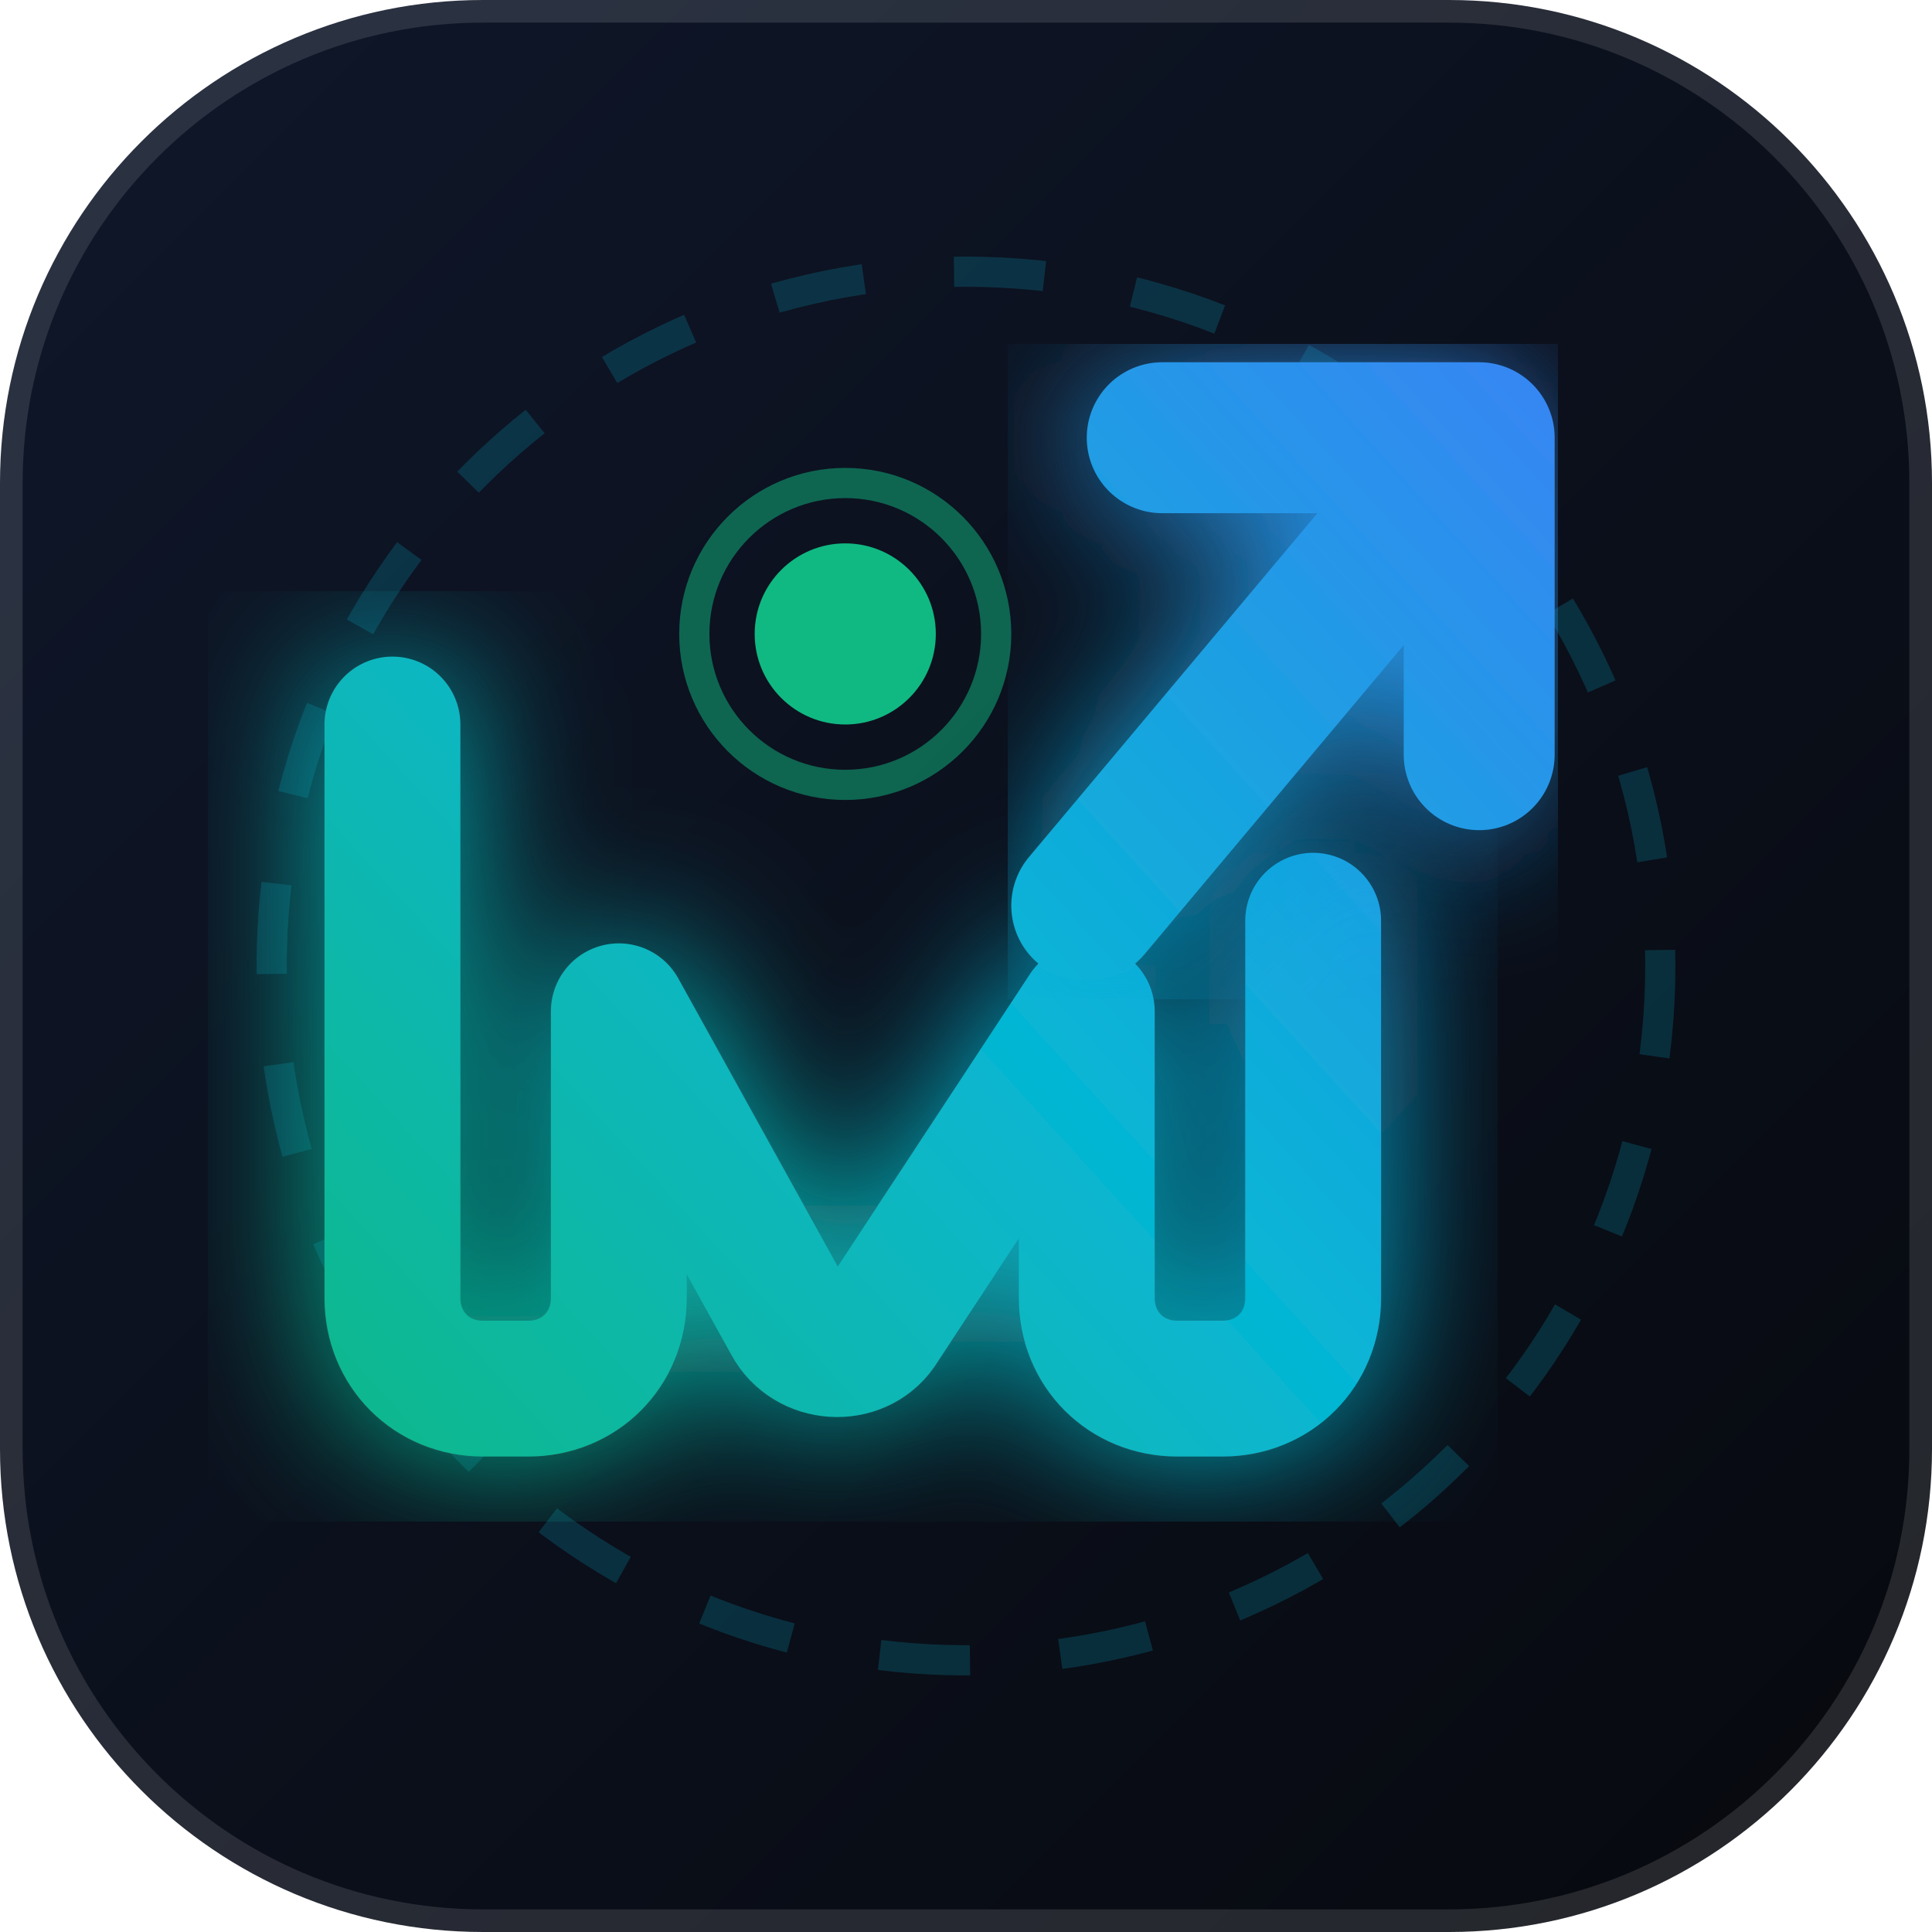
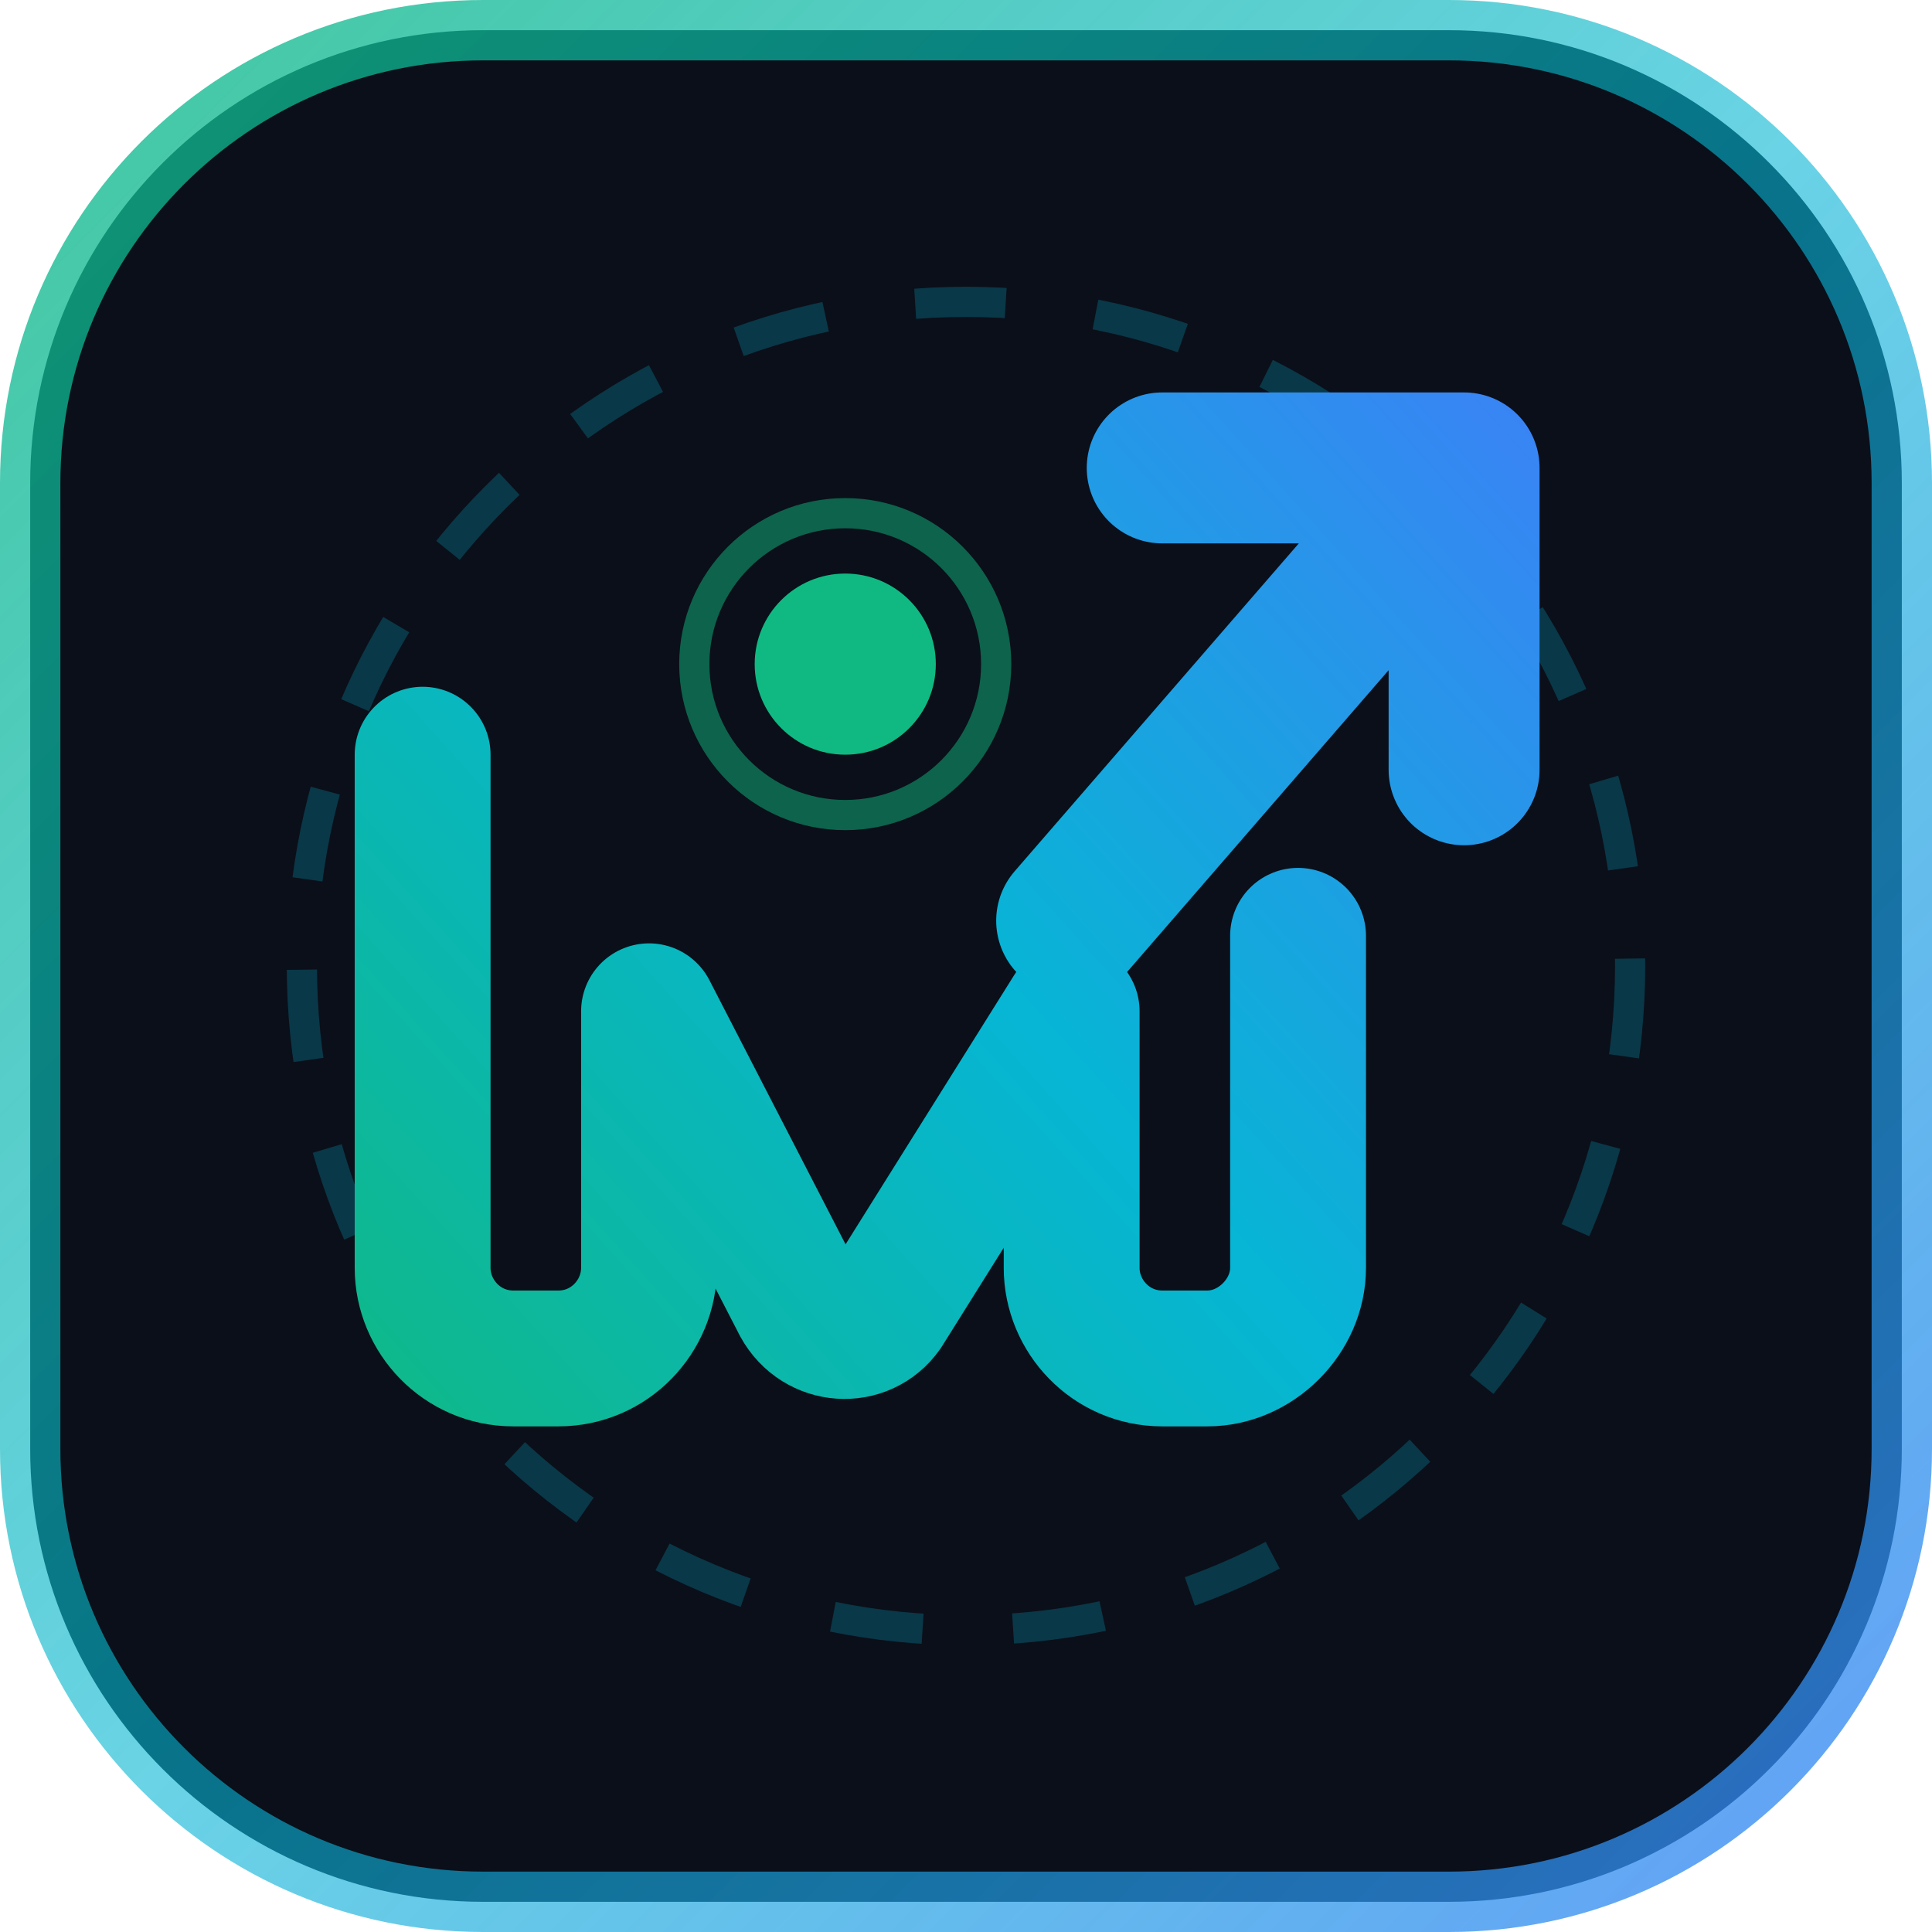
<svg xmlns="http://www.w3.org/2000/svg" viewBox="0 0 64 64" fill="none">
  <defs>
-     <linearGradient id="wmFavGrad" x1="10" y1="52" x2="54" y2="12" gradientUnits="userSpaceOnUse">
+     <linearGradient id="wmNexusGrad" x1="12" y1="50" x2="52" y2="14" gradientUnits="userSpaceOnUse">
      <stop offset="0%" stop-color="#10B981" />
      <stop offset="50%" stop-color="#06B6D4" />
      <stop offset="100%" stop-color="#3B82F6" />
    </linearGradient>
-     <linearGradient id="wmBgGrad" x1="0" y1="0" x2="64" y2="64" gradientUnits="userSpaceOnUse">
-       <stop offset="0%" stop-color="#0F172A" />
-       <stop offset="100%" stop-color="#07090E" />
+     <linearGradient id="wmBorderGrad" x1="0" y1="0" x2="64" y2="64" gradientUnits="userSpaceOnUse">
+       <stop offset="0%" stop-color="#10B981" stop-opacity="0.8" />
+       <stop offset="50%" stop-color="#06B6D4" stop-opacity="0.6" />
+       <stop offset="100%" stop-color="#3B82F6" stop-opacity="0.8" />
    </linearGradient>
-     <filter id="wmGlow" x="-20%" y="-20%" width="140%" height="140%">
-       <feGaussianBlur stdDeviation="2.5" result="blur" />
-       <feComposite in="SourceGraphic" in2="blur" operator="over" />
-     </filter>
  </defs>
-   <rect width="64" height="64" rx="16" fill="url(#wmBgGrad)" stroke="rgba(255, 255, 255, 0.12)" stroke-width="1.5" />
-   <circle cx="32" cy="32" r="23" stroke="rgba(6, 182, 212, 0.2)" stroke-width="1" stroke-dasharray="3 3" />
-   <path d="M13 24V43C13 44.7 14.3 46 16 46H17.5C19.2 46 20.5 44.7 20.5 43V33.5L26.2 43.8C26.8 44.9 28.4 45 29.1 44L36 33.5V43C36 44.7 37.3 46 39 46H40.5C42.2 46 43.5 44.7 43.5 43V30.5" stroke="url(#wmFavGrad)" stroke-width="4.5" stroke-linecap="round" stroke-linejoin="round" filter="url(#wmGlow)" />
-   <path d="M36 30L49 14.5M49 14.5H38.5M49 14.5V25" stroke="url(#wmFavGrad)" stroke-width="5" stroke-linecap="round" stroke-linejoin="round" filter="url(#wmGlow)" />
-   <circle cx="28" cy="21" r="3" fill="#10B981" />
-   <circle cx="28" cy="21" r="5" stroke="#10B981" stroke-width="1" opacity="0.5" />
+   <rect x="1" y="1" width="62" height="62" rx="15" fill="#0b0f19" stroke="url(#wmBorderGrad)" stroke-width="2" />
+   <circle cx="32" cy="32" r="22" stroke="#06B6D4" stroke-opacity="0.25" stroke-width="1" stroke-dasharray="3 3" />
+   <path d="M14 25V42C14 43.6 15.3 45 17 45H18.5C20.2 45 21.5 43.6 21.5 42V33.5L26.5 43.2C27.1 44.3 28.6 44.4 29.3 43.4L35.5 33.5V42C35.5 43.6 36.8 45 38.5 45H40C41.6 45 43 43.6 43 42V31" stroke="url(#wmNexusGrad)" stroke-width="4.5" stroke-linecap="round" stroke-linejoin="round" />
+   <path d="M35.5 30.5L48.5 15.5M48.5 15.5H38.5M48.5 15.5V25.5" stroke="url(#wmNexusGrad)" stroke-width="5" stroke-linecap="round" stroke-linejoin="round" />
+   <circle cx="28" cy="22" r="3" fill="#10B981" />
+   <circle cx="28" cy="22" r="5" stroke="#10B981" stroke-width="1" stroke-opacity="0.5" />
</svg>
